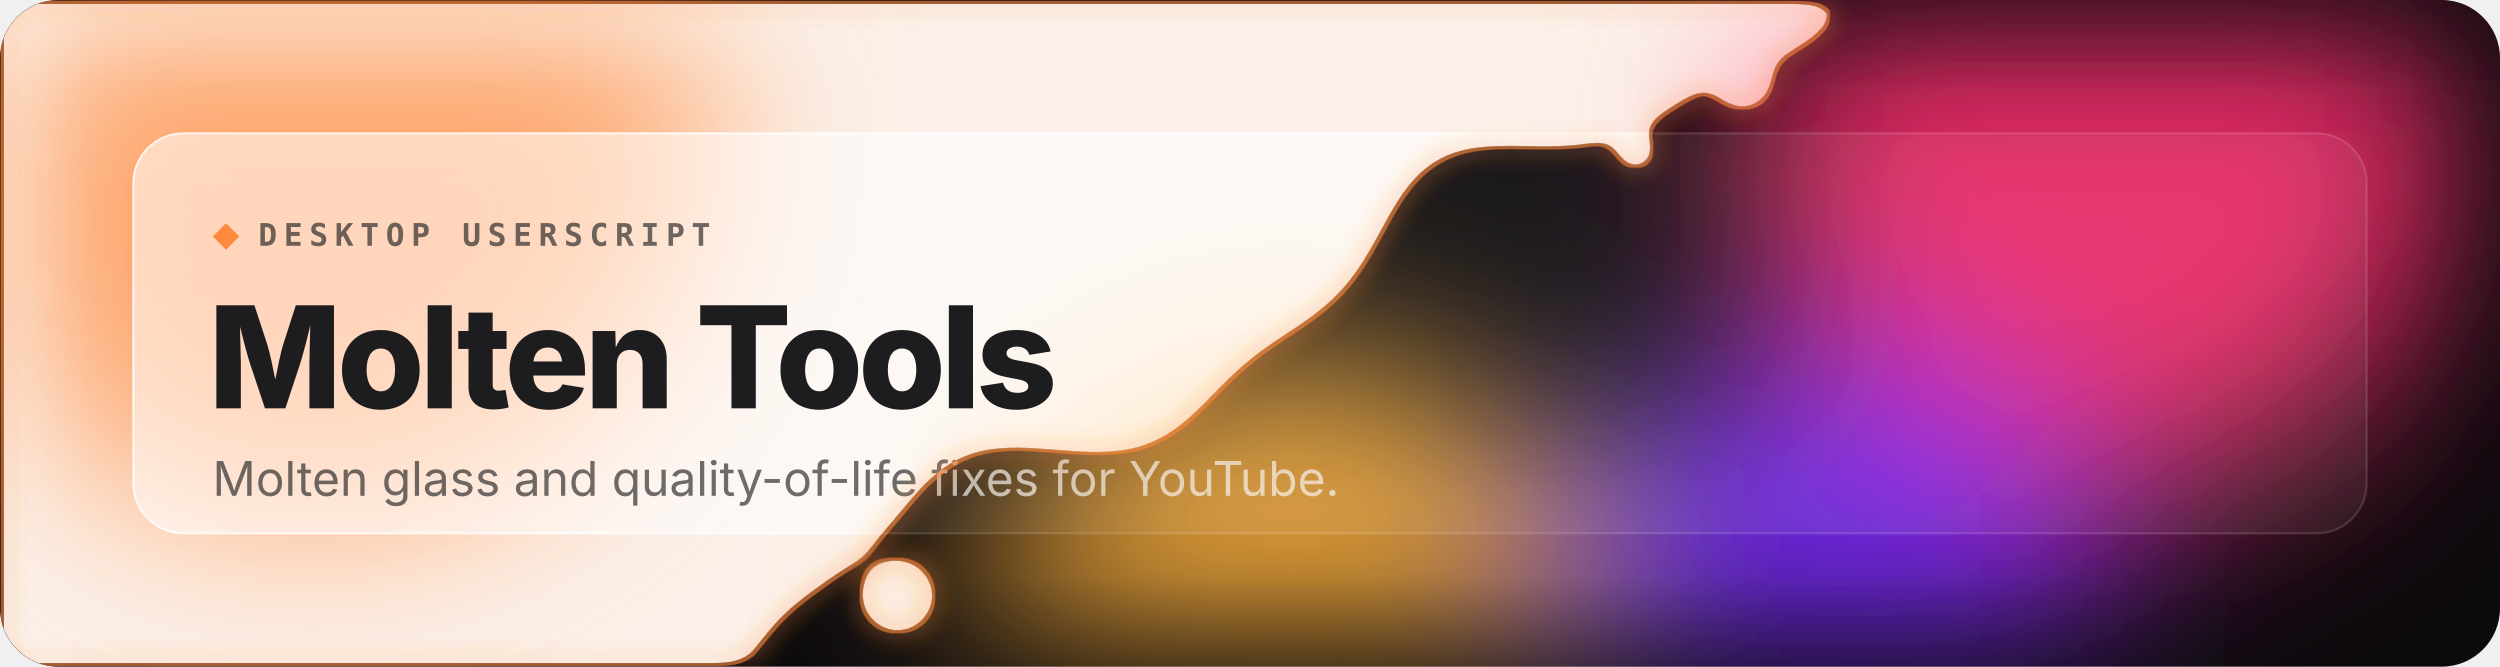
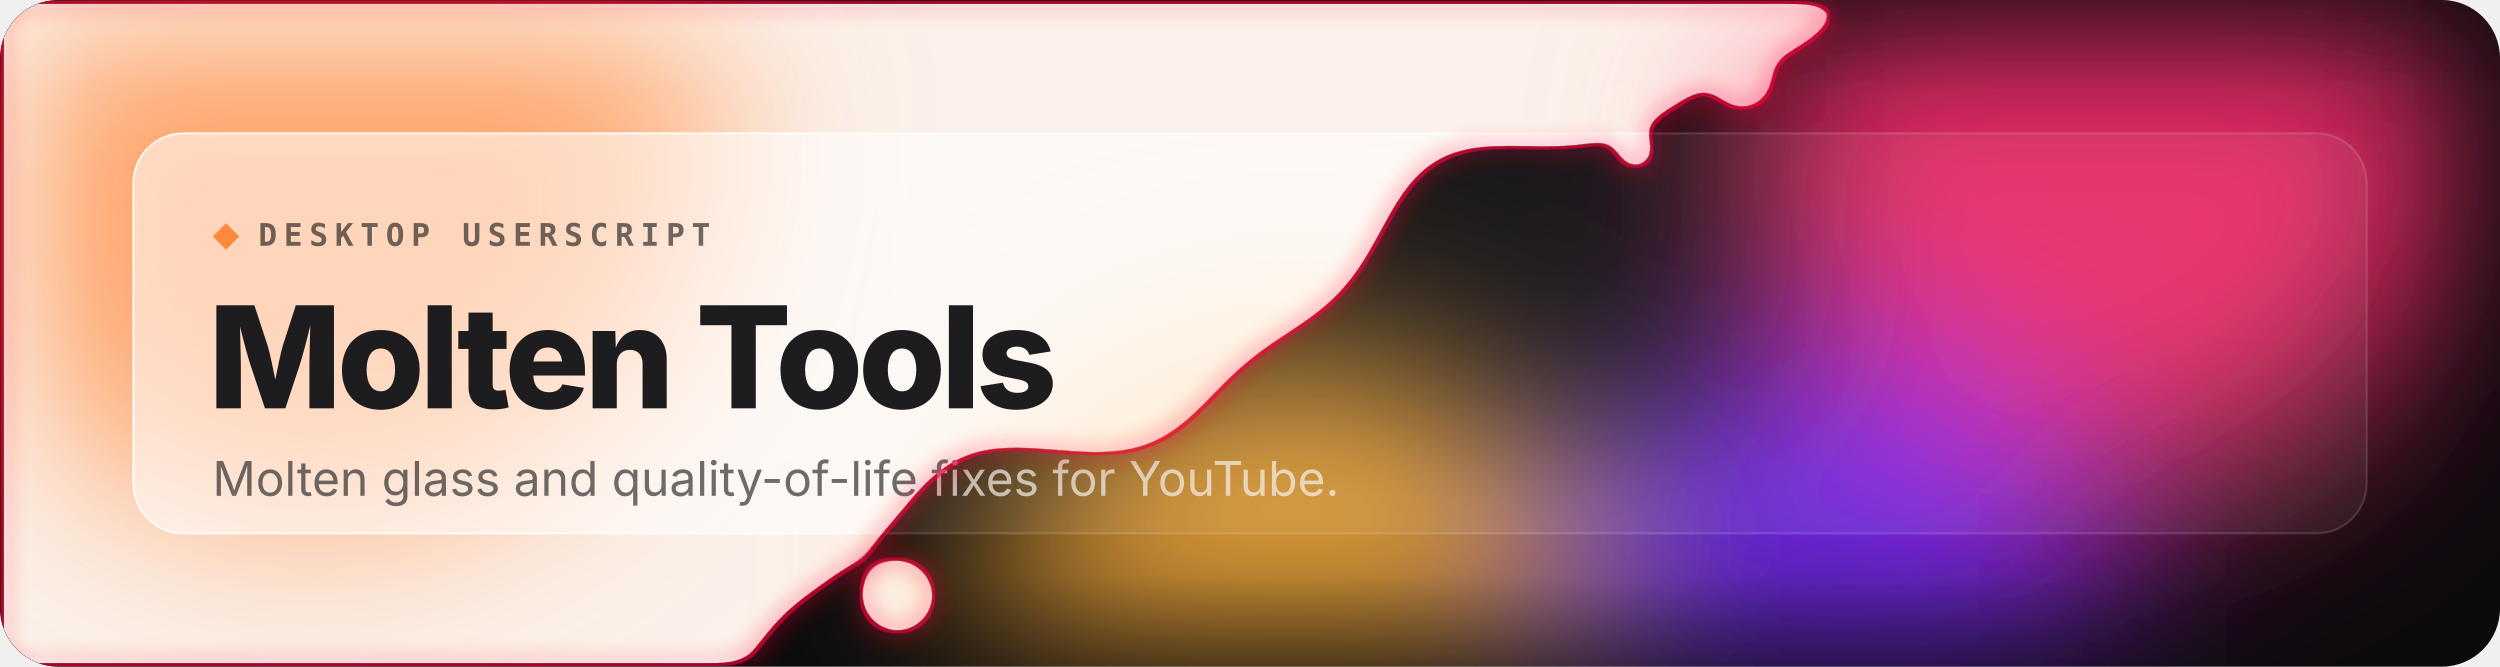
<svg xmlns="http://www.w3.org/2000/svg" width="1200" height="320" viewBox="0 0 1200 320" role="img" aria-label="Molten Tools, in light and dark">
  <defs>
    <clipPath id="c">
      <rect width="1200" height="320" rx="28" />
    </clipPath>
    <filter id="b" x="-50%" y="-50%" width="200%" height="200%">
      <feGaussianBlur stdDeviation="46" />
    </filter>
    <filter id="goo" x="-10%" y="-10%" width="120%" height="120%">
      <feGaussianBlur stdDeviation="7" />
      <feColorMatrix type="matrix" values="1 0 0 0 0 0 1 0 0 0 0 0 1 0 0 0 0 0 26 -11" />
    </filter>
    <filter id="ln" x="-10%" y="-10%" width="120%" height="120%">
      <feGaussianBlur in="SourceGraphic" stdDeviation="7" />
      <feColorMatrix type="matrix" values="0 0 0 0 1 0 0 0 0 1 0 0 0 0 1 0 0 0 26 -11" result="s" />
      <feMorphology in="s" operator="dilate" radius="1" result="d" />
      <feComposite in="d" in2="s" operator="out" result="e" />
-       <feFlood flood-color="#ff8a3d" flood-opacity="0.6" />
+       <feFlood flood-color="#ff0033" flood-opacity="0.6" />
      <feComposite in2="e" operator="in" result="c" />
      <feGaussianBlur in="c" stdDeviation="5" result="g" />
      <feMerge>
        <feMergeNode in="g" />
        <feMergeNode in="g" />
        <feMergeNode in="c" />
      </feMerge>
    </filter>
    <mask id="lt" maskUnits="userSpaceOnUse" x="0" y="0" width="1200" height="320">
      <rect width="1200" height="320" fill="#000" />
      <g filter="url(#goo)">
        <path d="M-60 -60 L907.2 -60 L907.2 -47.8 L899.0 -31.5 L891.7 -13.9 L883.4 2.2 L873.0 14.9 L860.2 23.6 L845.8 29.6 L831.1 35.0 L816.9 41.5 L803.7 49.3 L790.7 57.7 L776.8 64.5 L761.2 68.6 L743.7 69.5 L725.3 69.0 L707.6 69.5 L692.1 73.7 L679.5 82.8 L669.6 96.2 L661.1 112.0 L652.4 127.4 L642.3 140.4 L630.4 150.6 L617.5 159.1 L604.6 167.6 L592.6 177.5 L581.4 188.9 L570.3 200.3 L557.9 209.6 L543.2 215.1 L525.9 216.4 L507.0 215.0 L488.1 213.6 L470.8 214.8 L456.2 220.5 L444.1 230.3 L433.5 242.7 L423.1 255.3 L411.9 266.5 L399.5 275.9 L386.8 284.7 L374.7 294.6 L364.1 306.8 L354.8 321.3 L345.8 336.2 L335.6 349.1 L322.8 357.8 L307.0 361.6 L289.0 361.6 L-60 380 Z" fill="#fff" />
        <circle cx="836.4" cy="37.8" r="14" fill="#fff" />
        <circle cx="785.1" cy="72.4" r="9" fill="#fff" />
        <circle cx="430.8" cy="285.9" r="17" fill="#fff" />
        <circle cx="386.4" cy="319.8" r="10" fill="#fff" />
      </g>
    </mask>
    <linearGradient id="dg" x1="0" y1="0" x2="1" y2="0">
      <stop offset="0" stop-color="#ffd27a" />
      <stop offset=".35" stop-color="#ff8a3d" />
      <stop offset=".7" stop-color="#ff2d6f" />
      <stop offset="1" stop-color="#b98bff" />
    </linearGradient>
    <linearGradient id="lg" x1="0" y1="0" x2="1" y2="0">
      <stop offset="0" stop-color="#ffd27a" />
      <stop offset=".35" stop-color="#ff8a3d" />
      <stop offset=".7" stop-color="#ff2d6f" />
      <stop offset="1" stop-color="#b98bff" />
    </linearGradient>
  </defs>
  <g clip-path="url(#c)">
    <g>
      <rect width="1200" height="320" fill="#0c0a0d" />
      <g filter="url(#b)" opacity="0.9">
        <circle cx="150" cy="60" r="190" fill="#ff6a1f">
          <animateTransform attributeName="transform" type="translate" values="0 0;90 40;-40 90;0 0" dur="17s" repeatCount="indefinite" calcMode="spline" keySplines=".45 0 .55 1;.45 0 .55 1;.45 0 .55 1" />
        </circle>
        <circle cx="1010" cy="70" r="170" fill="#ff2d6f">
          <animateTransform attributeName="transform" type="translate" values="0 0;-80 50;-50 -80;0 0" dur="21s" repeatCount="indefinite" calcMode="spline" keySplines=".45 0 .55 1;.45 0 .55 1;.45 0 .55 1" />
        </circle>
        <circle cx="620" cy="330" r="160" fill="#ffb23d">
          <animateTransform attributeName="transform" type="translate" values="0 0;70 -40;40 70;0 0" dur="19s" repeatCount="indefinite" calcMode="spline" keySplines=".45 0 .55 1;.45 0 .55 1;.45 0 .55 1" />
        </circle>
        <circle cx="880" cy="300" r="130" fill="#7a2cff">
          <animateTransform attributeName="transform" type="translate" values="0 0;-60 -30;30 -60;0 0" dur="23s" repeatCount="indefinite" calcMode="spline" keySplines=".45 0 .55 1;.45 0 .55 1;.45 0 .55 1" />
        </circle>
      </g>
      <rect x="64" y="64" width="1072" height="192" rx="24" fill="rgba(255,255,255,.06)" stroke="rgba(255,255,255,.14)" />
      <g font-family="-apple-system,BlinkMacSystemFont,'Segoe UI',Inter,system-ui,sans-serif">
        <g transform="translate(104 118)">
          <rect x="0" y="-9" width="9" height="9" fill="#ff8a3d" transform="rotate(45 4.5 -4.5)" />
          <text x="20" y="0" font-family="ui-monospace,SFMono-Regular,Menlo,monospace" font-size="15" font-weight="700" letter-spacing="3.2" fill="rgba(246,241,236,.7)">DESKTOP USERSCRIPT</text>
        </g>
        <text x="100" y="196" font-size="68" font-weight="800" letter-spacing="-2.4" fill="#f6f1ec">Molten Tools</text>
        <text x="102" y="238" font-size="23" fill="rgba(246,241,236,.7)">Molten glass and quality-of-life fixes for YouTube.</text>
      </g>
    </g>
    <g mask="url(#lt)">
      <g>
        <rect width="1200" height="320" fill="#fbf1ea" />
        <g filter="url(#b)" opacity="0.75">
          <circle cx="150" cy="60" r="190" fill="#ff8a3d">
            <animateTransform attributeName="transform" type="translate" values="0 0;90 40;-40 90;0 0" dur="17s" repeatCount="indefinite" calcMode="spline" keySplines=".45 0 .55 1;.45 0 .55 1;.45 0 .55 1" />
          </circle>
          <circle cx="1010" cy="70" r="170" fill="#ff5c8a">
            <animateTransform attributeName="transform" type="translate" values="0 0;-80 50;-50 -80;0 0" dur="21s" repeatCount="indefinite" calcMode="spline" keySplines=".45 0 .55 1;.45 0 .55 1;.45 0 .55 1" />
          </circle>
          <circle cx="620" cy="330" r="160" fill="#ffc46b">
            <animateTransform attributeName="transform" type="translate" values="0 0;70 -40;40 70;0 0" dur="19s" repeatCount="indefinite" calcMode="spline" keySplines=".45 0 .55 1;.45 0 .55 1;.45 0 .55 1" />
          </circle>
          <circle cx="880" cy="300" r="130" fill="#b07cff">
            <animateTransform attributeName="transform" type="translate" values="0 0;-60 -30;30 -60;0 0" dur="23s" repeatCount="indefinite" calcMode="spline" keySplines=".45 0 .55 1;.45 0 .55 1;.45 0 .55 1" />
          </circle>
        </g>
        <rect x="64" y="64" width="1072" height="192" rx="24" fill="rgba(255,255,255,.55)" stroke="rgba(255,255,255,.8)" />
        <g font-family="-apple-system,BlinkMacSystemFont,'Segoe UI',Inter,system-ui,sans-serif">
          <g transform="translate(104 118)">
            <rect x="0" y="-9" width="9" height="9" fill="#ff8a3d" transform="rotate(45 4.5 -4.5)" />
            <text x="20" y="0" font-family="ui-monospace,SFMono-Regular,Menlo,monospace" font-size="15" font-weight="700" letter-spacing="3.2" fill="rgba(29,29,31,.64)">DESKTOP USERSCRIPT</text>
          </g>
          <text x="100" y="196" font-size="68" font-weight="800" letter-spacing="-2.4" fill="#1d1d1f">Molten Tools</text>
          <text x="102" y="238" font-size="23" fill="rgba(29,29,31,.64)">Molten glass and quality-of-life fixes for YouTube.</text>
        </g>
      </g>
    </g>
    <g filter="url(#ln)" opacity="1">
      <path d="M-60 -60 L907.2 -60 L907.2 -47.8 L899.0 -31.5 L891.7 -13.9 L883.4 2.2 L873.0 14.9 L860.2 23.6 L845.8 29.6 L831.1 35.0 L816.9 41.5 L803.7 49.3 L790.7 57.7 L776.8 64.5 L761.2 68.6 L743.7 69.5 L725.3 69.0 L707.6 69.5 L692.1 73.7 L679.5 82.8 L669.6 96.2 L661.1 112.0 L652.4 127.4 L642.3 140.4 L630.4 150.6 L617.5 159.1 L604.6 167.6 L592.6 177.5 L581.4 188.9 L570.3 200.3 L557.9 209.6 L543.2 215.1 L525.9 216.4 L507.0 215.0 L488.1 213.6 L470.8 214.8 L456.2 220.5 L444.1 230.3 L433.5 242.7 L423.1 255.3 L411.9 266.5 L399.5 275.9 L386.8 284.7 L374.7 294.6 L364.1 306.8 L354.8 321.3 L345.8 336.2 L335.6 349.1 L322.8 357.8 L307.0 361.6 L289.0 361.6 L-60 380 Z" fill="#fff" />
      <circle cx="836.4" cy="37.8" r="14" fill="#fff" />
      <circle cx="785.1" cy="72.4" r="9" fill="#fff" />
      <circle cx="430.8" cy="285.9" r="17" fill="#fff" />
      <circle cx="386.4" cy="319.8" r="10" fill="#fff" />
    </g>
  </g>
</svg>
